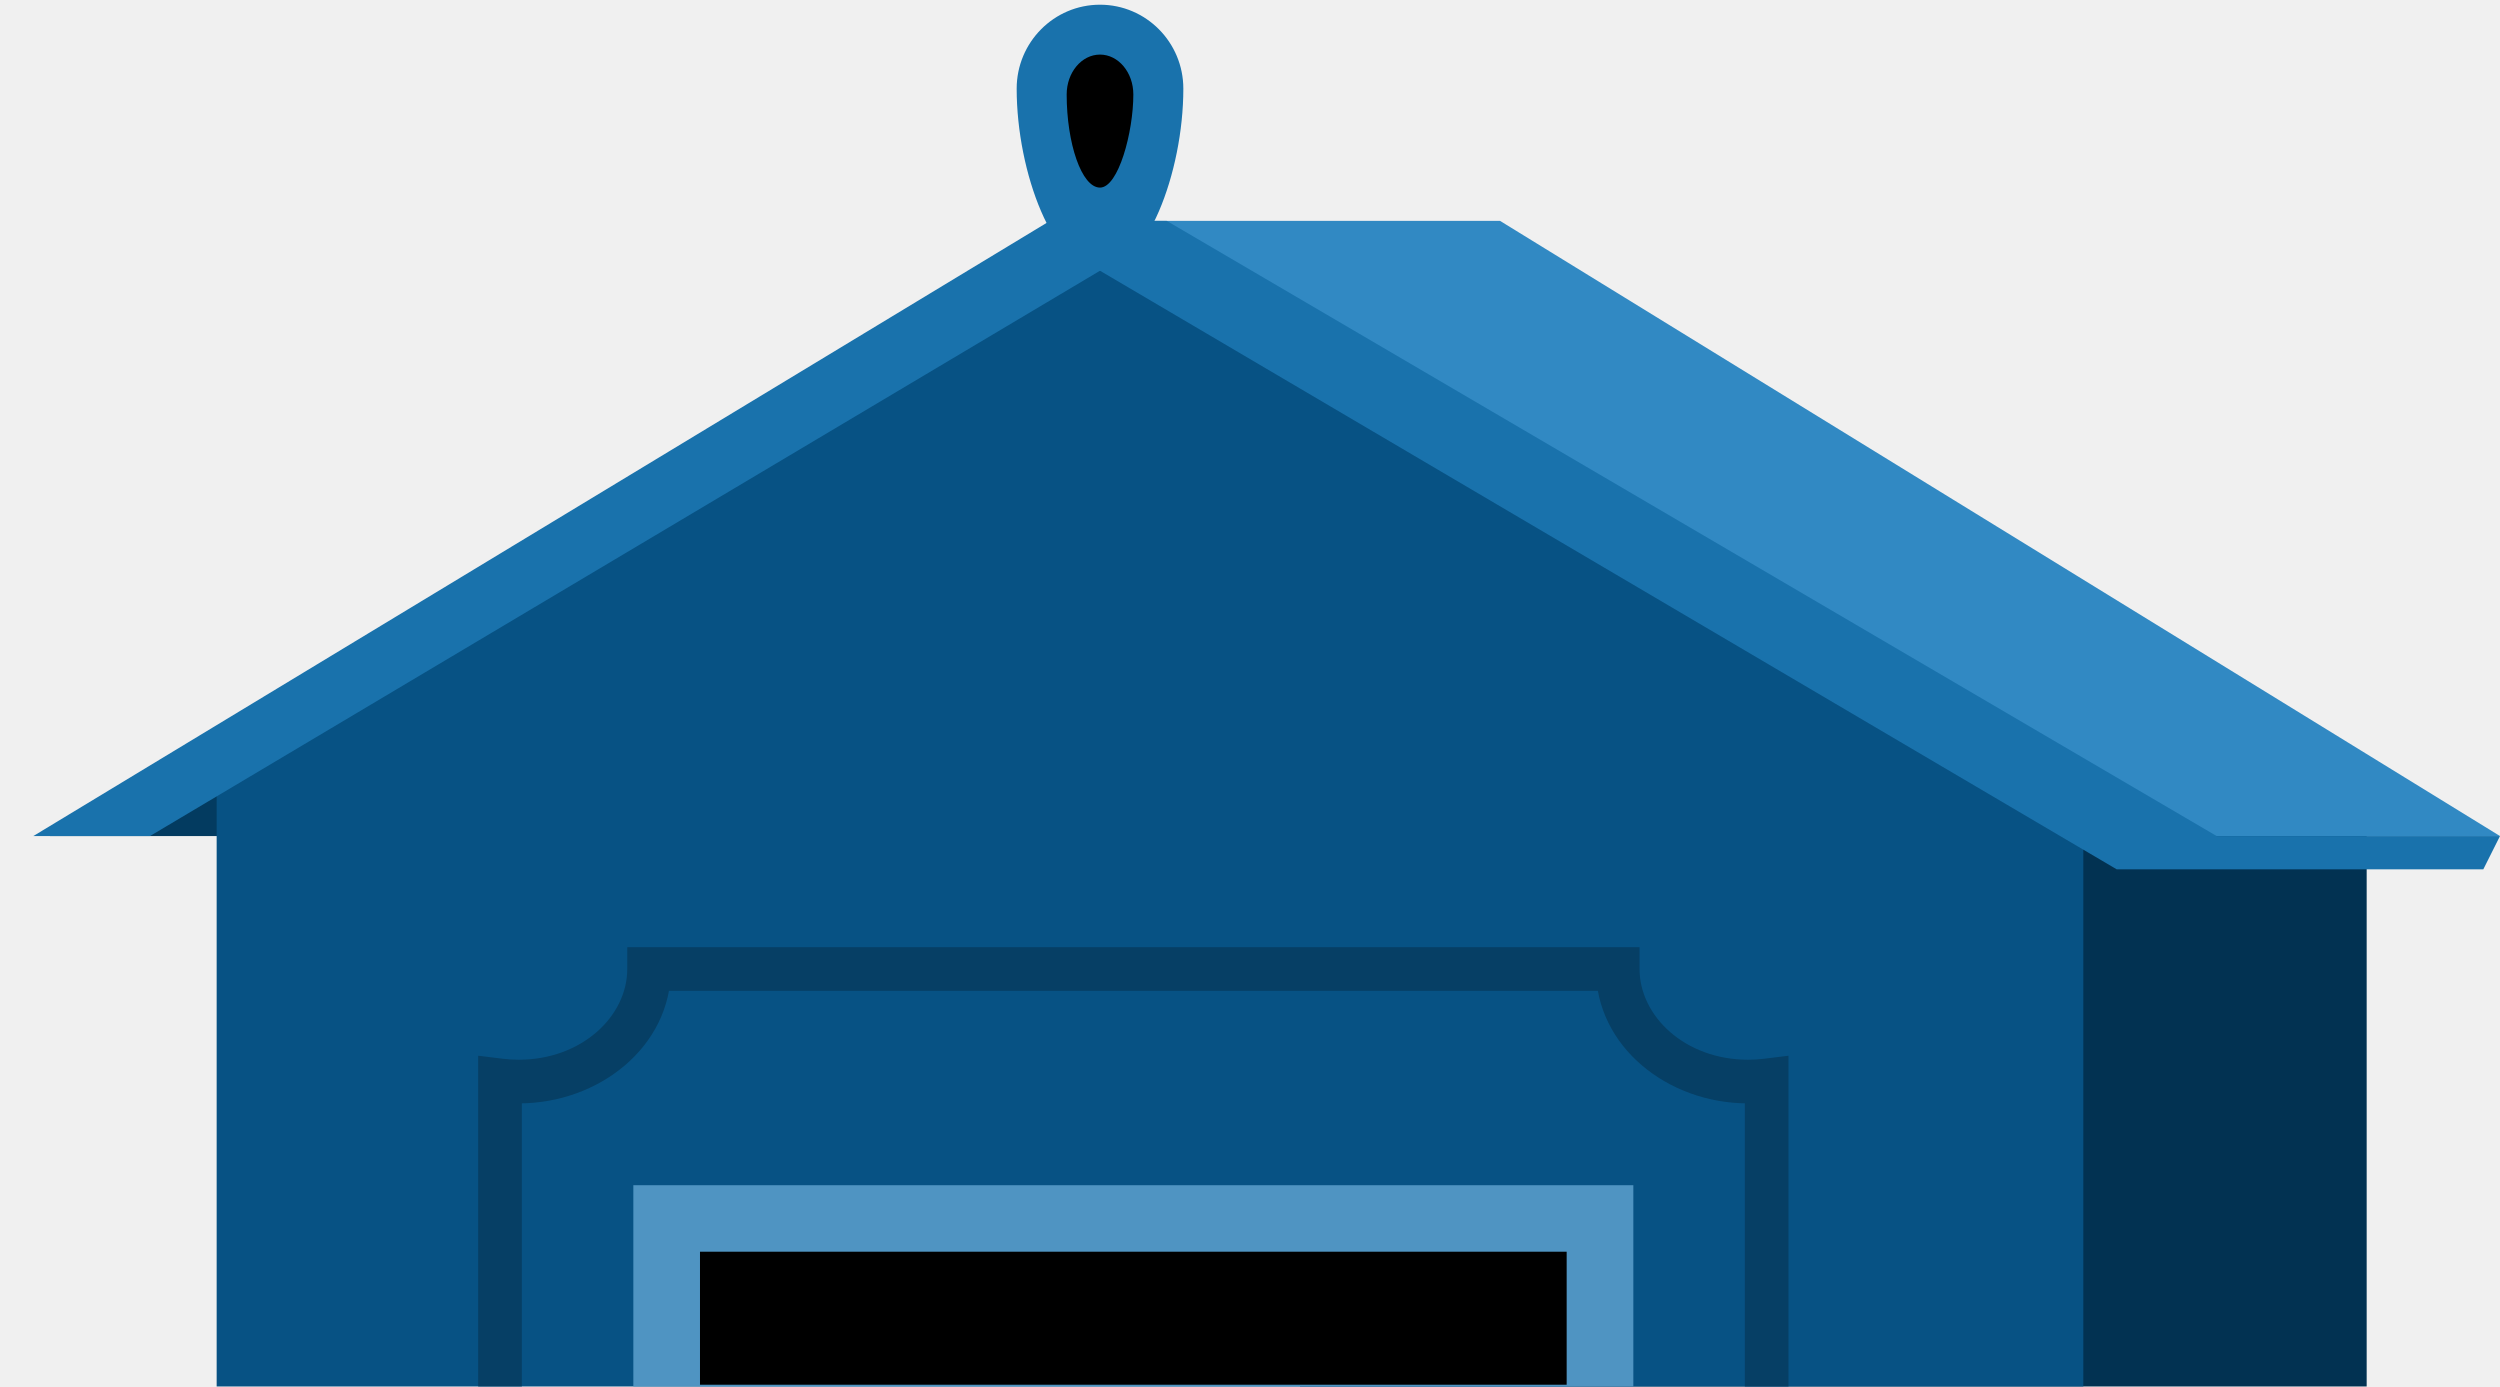
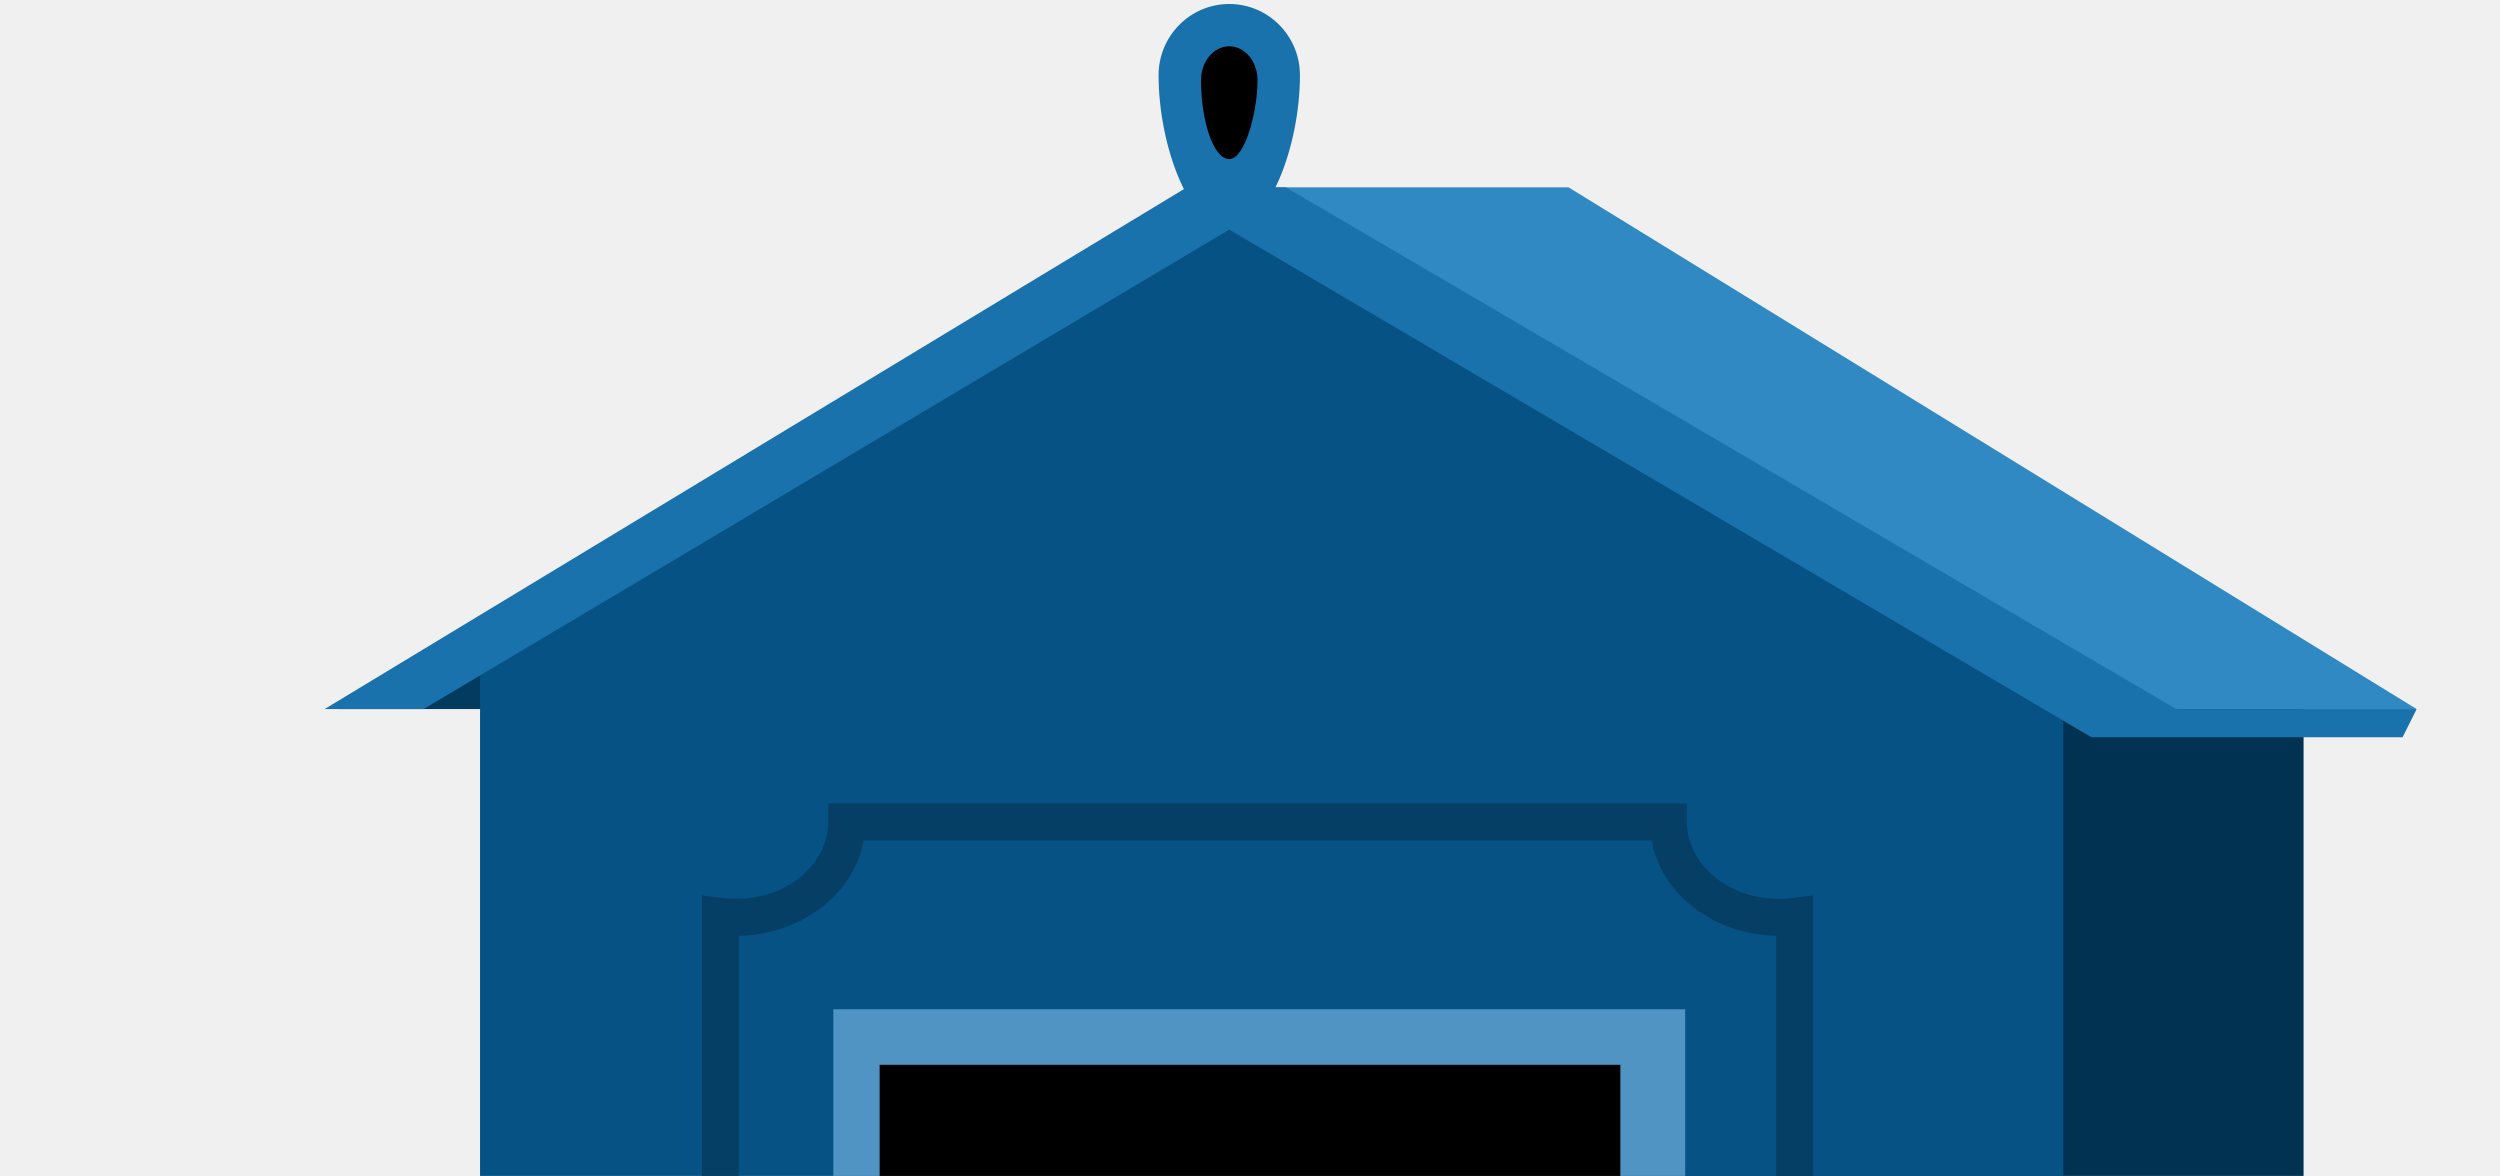
- <svg xmlns="http://www.w3.org/2000/svg" width="229" height="127" viewBox="0 0 229 127" fill="none">
+ <svg xmlns="http://www.w3.org/2000/svg" width="270" height="127" viewBox="0 0 270 127" fill="none">
  <g clip-path="url(#clip0_1134_4018)">
-     <path d="M216.787 238.021V73.535L119.08 24.799V238.021H216.787Z" fill="#023252" />
-     <path d="M29.007 76.581H4.58L100.76 24.799L29.007 76.581Z" fill="#033B60" />
-     <path d="M19.846 241.067V70.489L102.339 21.753L190.832 63.162V241.067H19.846Z" fill="#075284" />
-     <path d="M137.4 20.23H96.18L196.94 76.582H203.046H229L137.4 20.23Z" fill="#3189C3" />
-     <path d="M13.739 76.582L100.759 24.799L193.886 79.628H227.473L228.999 76.582H203.046L106.866 20.23H96.179L3.053 76.582H13.739Z" fill="#1972AC" />
-     <rect x="58.014" y="108.564" width="91.6" height="24.368" fill="#4F94C2" />
-     <rect x="64.119" y="114.657" width="79.387" height="12.184" fill="black" />
-     <path d="M108.394 8.126C108.394 15.821 104.976 24.799 100.76 24.799C96.544 24.799 93.127 15.821 93.127 8.126C93.127 3.876 96.544 0.431 100.76 0.431C104.976 0.431 108.394 3.876 108.394 8.126Z" fill="#1972AC" />
-     <path d="M103.814 8.655C103.814 12.107 102.447 17.184 100.76 17.184C99.074 17.184 97.707 13.123 97.707 8.655C97.707 6.636 99.074 5 100.76 5C102.447 5 103.814 6.636 103.814 8.655Z" fill="black" />
-     <path d="M148.184 88.766H150.184V86.766H148.184V88.766ZM160.128 99.071L160.128 101.071L160.128 101.071L160.128 99.071ZM161.827 98.966H163.827V96.705L161.583 96.981L161.827 98.966ZM161.827 211.068L162.073 213.053L163.827 212.836V211.068H161.827ZM151.594 221.268V223.268H153.594L153.594 221.268L151.594 221.268ZM56.044 221.268L54.044 221.268L54.044 223.268H56.044V221.268ZM45.801 211.067H43.801V212.836L45.557 213.052L45.801 211.067ZM45.801 98.965L46.047 96.98L43.801 96.702V98.965H45.801ZM47.513 99.071L47.513 101.071L47.513 101.071L47.513 99.071ZM59.456 88.766V86.766H57.456V88.766H59.456ZM148.184 88.766H146.184C146.184 95.829 152.714 101.071 160.128 101.071V99.071V97.071C154.349 97.071 150.184 93.086 150.184 88.766H148.184ZM160.128 99.071L160.128 101.071C160.791 101.071 161.44 101.029 162.071 100.951L161.827 98.966L161.583 96.981C161.104 97.04 160.619 97.071 160.128 97.071L160.128 99.071ZM161.827 98.966H159.827V211.068H161.827H163.827V98.966H161.827ZM161.827 211.068L161.582 209.083C155.043 209.893 149.594 214.835 149.594 221.268L151.594 221.268L153.594 221.268C153.594 217.319 157.039 213.676 162.073 213.053L161.827 211.068ZM151.594 221.268V219.268H56.044V221.268V223.268H151.594V221.268ZM56.044 221.268L58.044 221.268C58.044 214.831 52.589 209.887 46.045 209.082L45.801 211.067L45.557 213.052C50.594 213.672 54.044 217.317 54.044 221.268L56.044 221.268ZM45.801 211.067H47.801V98.965H45.801H43.801V211.067H45.801ZM45.801 98.965L45.555 100.95C46.192 101.029 46.846 101.071 47.513 101.071V99.071V97.071C47.017 97.071 46.527 97.04 46.047 96.98L45.801 98.965ZM47.513 99.071L47.513 101.071C54.926 101.071 61.456 95.829 61.456 88.766H59.456H57.456C57.456 93.086 53.291 97.071 47.513 97.071L47.513 99.071ZM59.456 88.766V90.766H148.184V88.766V86.766H59.456V88.766Z" fill="#063F65" />
+     <path d="M248.787 238.021V73.535L151.08 24.799V238.021H248.787Z" fill="#023252" />
+     <path d="M61.007 76.581H36.58L132.76 24.799L61.007 76.581Z" fill="#033B60" />
+     <path d="M51.846 241.067V70.489L134.339 21.753L222.832 63.162V241.067H51.846Z" fill="#075284" />
+     <path d="M169.4 20.23H128.18L228.94 76.582H235.046H261L169.4 20.23Z" fill="#3189C3" />
+     <path d="M45.739 76.582L132.759 24.799L225.886 79.628H259.473L260.999 76.582H235.046L138.866 20.23H128.179L35.053 76.582H45.739Z" fill="#1972AC" />
+     <rect x="90" y="109" width="92" height="24" fill="#4F94C2" />
+     <rect x="95" y="115" width="80" height="12" fill="black" />
+     <path d="M140.394 8.126C140.394 15.821 136.976 24.799 132.76 24.799C128.545 24.799 125.127 15.821 125.127 8.126C125.127 3.876 128.545 0.431 132.76 0.431C136.976 0.431 140.394 3.876 140.394 8.126Z" fill="#1972AC" />
+     <path d="M135.814 8.655C135.814 12.107 134.447 17.184 132.76 17.184C131.074 17.184 129.707 13.123 129.707 8.655C129.707 6.636 131.074 5 132.76 5C134.447 5 135.814 6.636 135.814 8.655Z" fill="black" />
+     <path d="M180.184 88.766H182.184V86.766H180.184V88.766ZM192.128 99.071L192.128 101.071L192.128 101.071L192.128 99.071ZM193.827 98.966H195.827V96.705L193.583 96.981L193.827 98.966ZM193.827 211.068L194.073 213.053L195.827 212.836V211.068H193.827ZM183.594 221.268V223.268H185.594L185.594 221.268L183.594 221.268ZM88.044 221.268L86.044 221.268L86.044 223.268H88.044V221.268ZM77.801 211.067H75.801V212.836L77.557 213.052L77.801 211.067ZM77.801 98.965L78.047 96.98L75.801 96.702V98.965H77.801ZM79.513 99.071L79.513 101.071L79.513 101.071L79.513 99.071ZM91.456 88.766V86.766H89.456V88.766H91.456ZM180.184 88.766H178.184C178.184 95.829 184.714 101.071 192.128 101.071V99.071V97.071C186.349 97.071 182.184 93.086 182.184 88.766H180.184ZM192.128 99.071L192.128 101.071C192.791 101.071 193.44 101.029 194.071 100.951L193.827 98.966L193.583 96.981C193.104 97.04 192.619 97.071 192.128 97.071L192.128 99.071ZM193.827 98.966H191.827V211.068H193.827H195.827V98.966H193.827ZM193.827 211.068L193.582 209.083C187.043 209.893 181.594 214.835 181.594 221.268L183.594 221.268L185.594 221.268C185.594 217.319 189.039 213.676 194.073 213.053L193.827 211.068ZM183.594 221.268V219.268H88.044V221.268V223.268H183.594V221.268ZM88.044 221.268L90.044 221.268C90.044 214.831 84.589 209.887 78.045 209.082L77.801 211.067L77.557 213.052C82.594 213.672 86.044 217.317 86.044 221.268L88.044 221.268ZM77.801 211.067H79.801V98.965H77.801H75.801V211.067H77.801ZM77.801 98.965L77.555 100.95C78.192 101.029 78.846 101.071 79.513 101.071V99.071V97.071C79.017 97.071 78.527 97.04 78.047 96.98L77.801 98.965ZM79.513 99.071L79.513 101.071C86.927 101.071 93.456 95.829 93.456 88.766H91.456H89.456C89.456 93.086 85.291 97.071 79.513 97.071L79.513 99.071ZM91.456 88.766V90.766H180.184V88.766V86.766H91.456V88.766Z" fill="#063F65" />
  </g>
  <defs>
    <clipPath id="clip0_1134_4018">
-       <rect width="229" height="127" fill="white" />
+       <rect width="270" height="127" fill="white" />
    </clipPath>
  </defs>
</svg>
